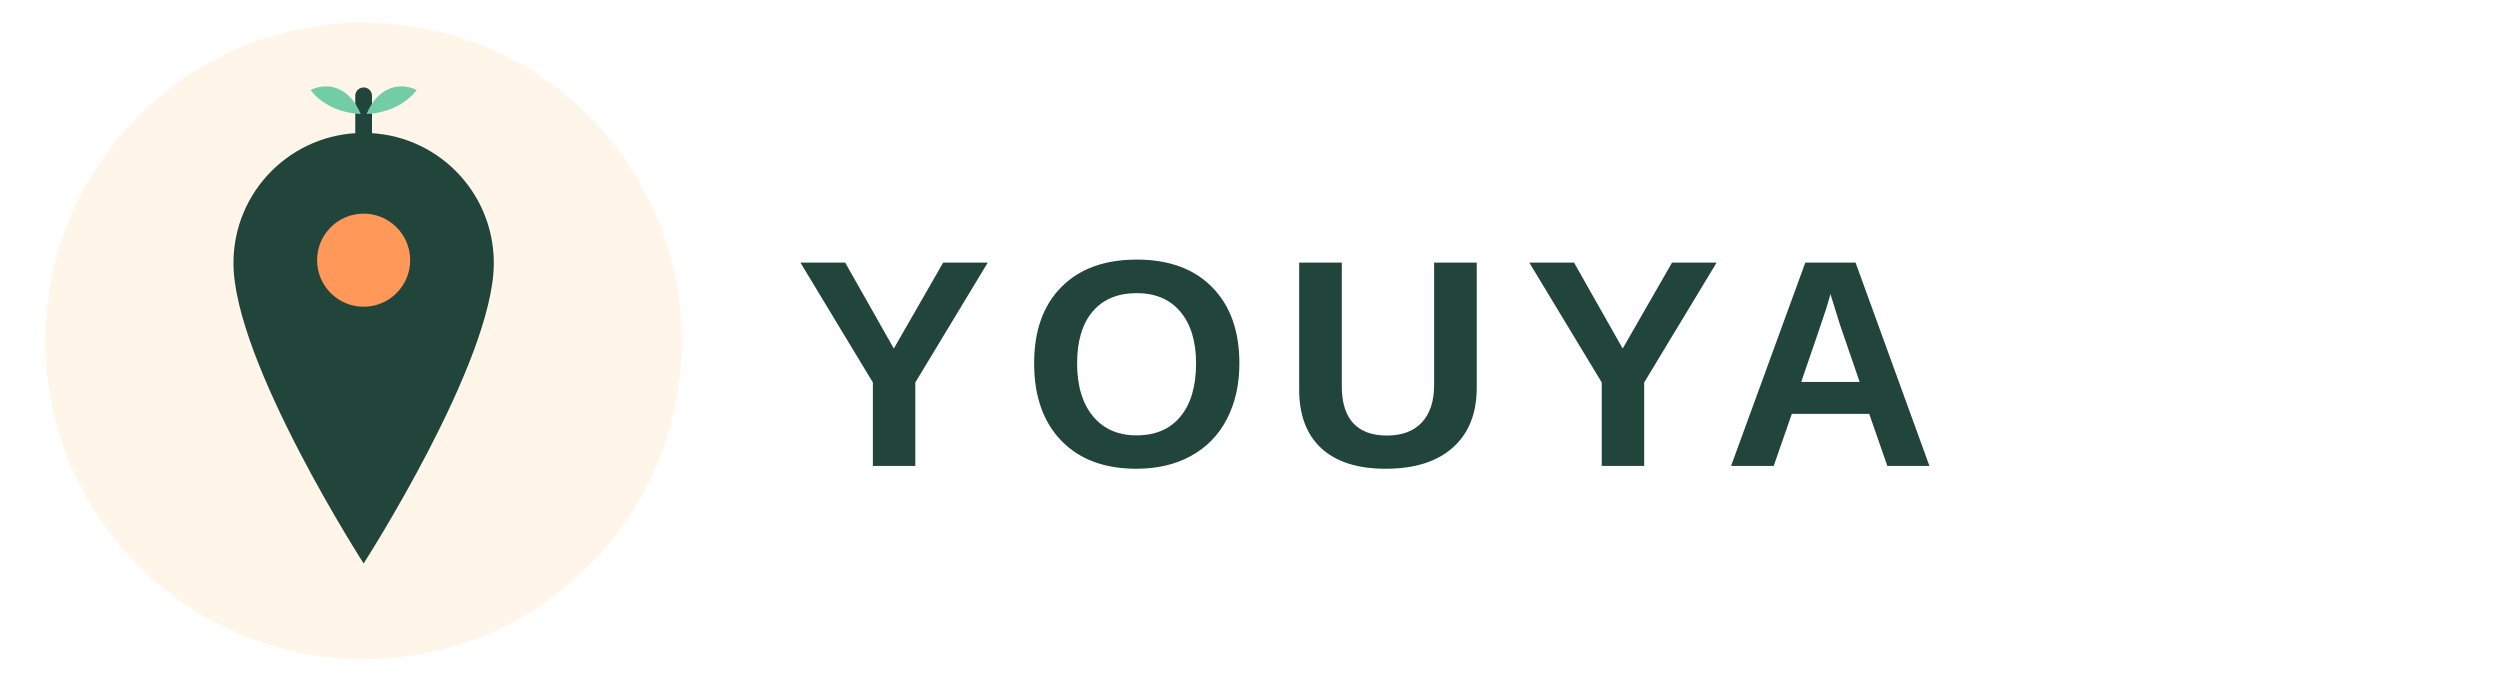
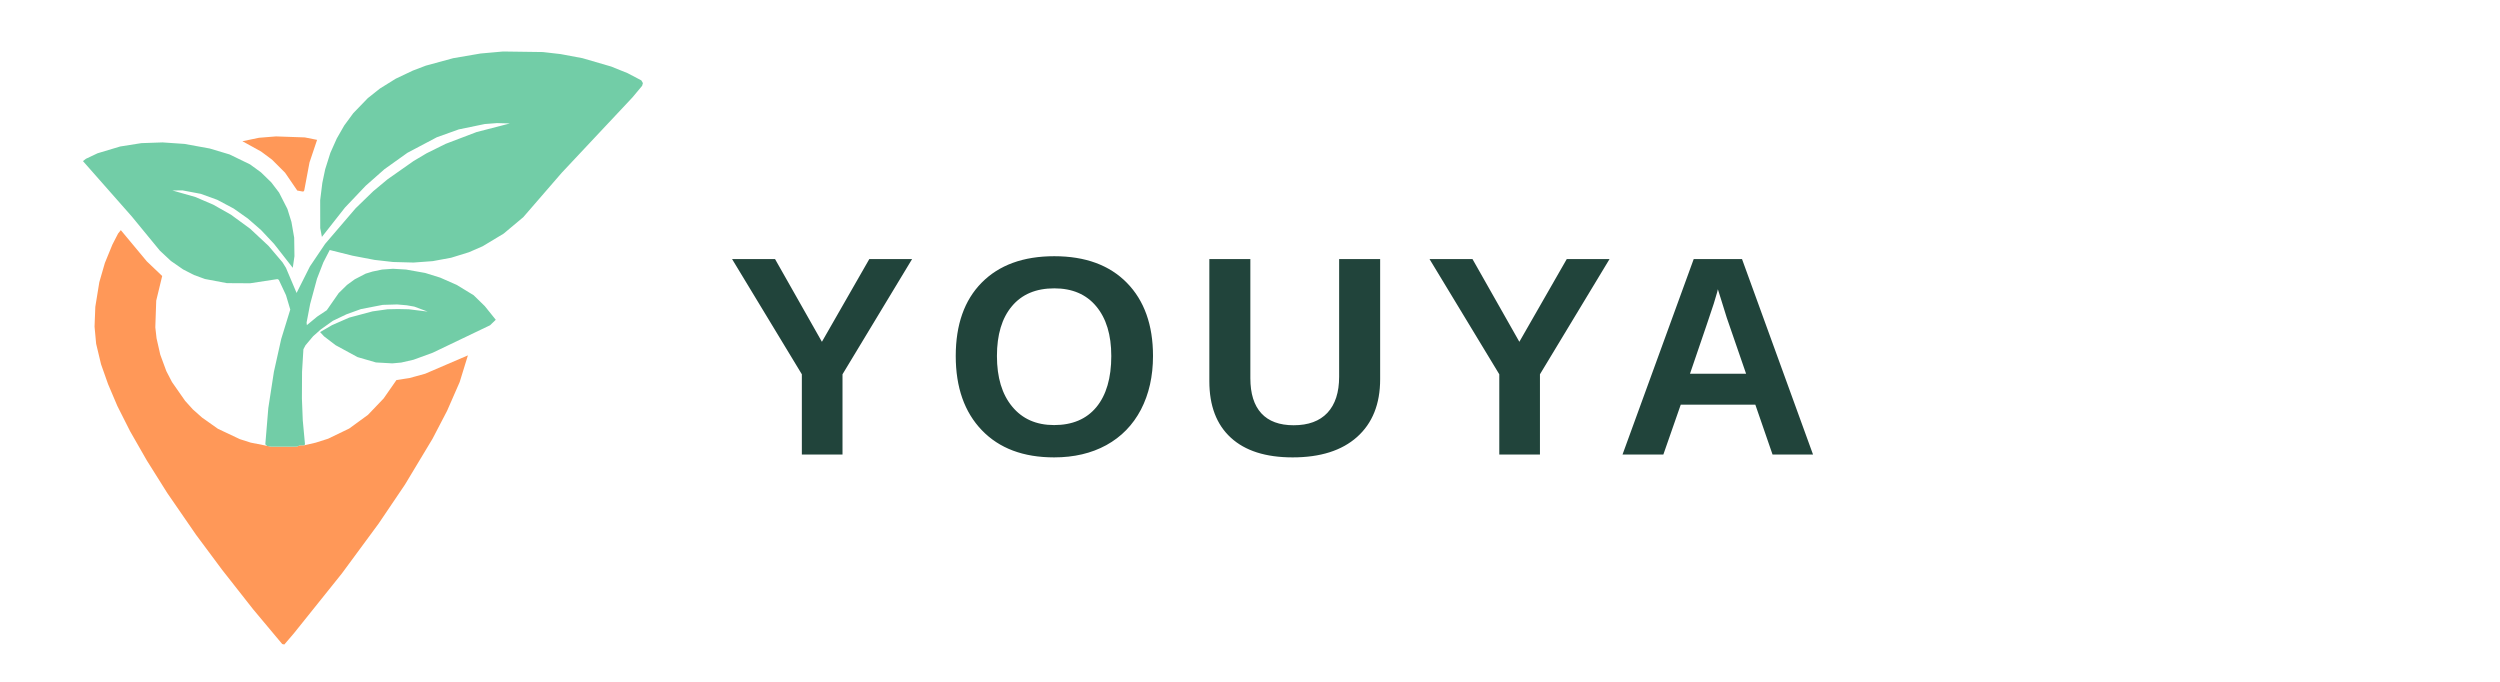
<svg xmlns="http://www.w3.org/2000/svg" viewBox="0 0 220 60" preserveAspectRatio="xMidYMid meet">
-   <circle cx="32" cy="30" r="28" fill="#FFF5E9" />
-   <g transform="translate(8,6) scale(0.032)">
-     <path d="M750 182 L750 76" stroke="#21443B" stroke-width="46" stroke-linecap="round" />
-     <path d="M742 126 C 690 124 636 102 604 60 C 654 36 712 54 742 126 Z" fill="#72CDA7" />
-     <path d="M758 126 C 810 124 864 102 896 60 C 846 36 788 54 758 126 Z" fill="#72CDA7" />
-     <path d="M750 178 C 552 178 392 338 392 536 C 392 806 750 1362 750 1362 C 750 1362 1108 806 1108 536 C 1108 338 948 178 750 178 Z" fill="#21443B" />
-     <circle cx="750" cy="528" r="128" fill="#FF9858" />
+   <g transform="translate(2,3) scale(0.04)">
+     <path fill="#FF9858" fill-rule="evenodd" d="M555.9 225.2L519.8 228.1L483.3 235.7L524.3 258.3L548.4 276.2L577.2 305.0L604.0 344.2L616.1 346.4L618.7 345.6L619.6 342.6L630.9 282.4L647.6 232.7L620.6 227.3L557.4 225.1ZM215.8 431.3L209.8 438.8L197.3 463.0L180.7 503.6L168.5 545.8L159.7 599.9L158.0 643.6L161.5 681.2L172.3 726.4L187.7 770.0L208.2 818.2L236.3 873.9L273.0 938.0L318.1 1009.8L381.3 1101.5L438.5 1178.4L506.7 1265.2L570.9 1341.9L575.5 1342.9L596.5 1318.4L701.9 1186.9L782.9 1077.0L840.8 991.3L901.5 890.4L933.6 828.8L961.3 765.5L979.4 706.8L885.4 747.2L850.8 756.7L822.2 761.1L794.0 801.6L759.5 837.7L718.2 867.8L671.8 890.2L644.7 898.8L619.1 904.7L610.1 904.7L602.5 907.7L546.9 907.7L501.7 898.8L477.6 891.1L429.5 868.4L394.7 843.8L374.3 825.7L357.3 806.9L328.4 765.5L315.9 741.4L302.6 705.3L294.4 669.2L291.7 645.1L293.7 586.4L306.8 532.2L273.0 500.0L215.9 431.4Z" />
+     <path fill="#72CDA7" fill-rule="evenodd" d="M1055.5 38.4L1007.3 42.7L947.1 53.0L886.9 69.4L858.3 80.3L820.7 98.1L785.8 119.8L759.2 140.9L727.2 174.0L707.3 201.1L690.9 229.7L676.8 261.3L665.4 297.4L659.1 327.5L654.4 365.2L654.5 426.9L658.2 446.2L708.9 381.7L754.5 333.7L795.6 297.4L846.3 261.2L911.0 227.0L959.2 209.7L1016.3 197.9L1043.4 195.8L1071.7 196.6L998.3 215.6L930.6 241.4L888.4 262.3L859.8 279.3L802.7 319.4L771.2 345.6L732.4 383.2L665.3 461.5L631.8 511.2L602.5 569.5L579.1 514.2L571.5 502.1L540.8 466.0L500.2 428.1L458.1 397.3L419.0 375.2L379.8 358.4L329.5 344.1L351.3 343.8L391.9 351.5L428.0 364.6L464.1 383.8L495.3 405.8L524.3 431.1L552.9 461.5L594.1 514.2L597.8 488.6L597.2 447.9L591.2 413.3L582.3 384.7L563.9 348.6L546.9 326.3L524.3 304.3L500.2 286.7L455.1 264.8L411.4 251.7L355.8 241.6L307.6 238.3L261.0 239.9L214.3 247.3L164.7 262.2L139.1 274.3L132.5 279.4L240.0 401.3L301.6 476.3L326.0 499.1L352.8 517.7L376.8 530.0L400.9 538.8L449.1 547.9L500.2 548.2L560.4 539.0L563.4 540.7L579.2 574.4L588.6 606.0L568.7 670.7L552.6 742.9L540.3 822.7L533.7 902.5L537.8 906.2L546.9 907.7L602.5 907.7L610.1 904.7L619.1 904.7L621.0 902.5L616.1 849.8L614.2 801.6L614.5 742.9L617.5 693.3L622.1 684.6L638.9 664.7L655.9 649.6L682.3 630.8L712.4 616.4L744.0 605.0L792.1 595.7L823.7 594.8L844.8 596.6L861.3 599.5L890.8 610.5L849.3 605.4L825.2 604.9L802.7 605.4L769.6 610.0L718.4 623.7L680.8 640.1L654.2 655.6L662.7 664.8L688.3 684.4L736.5 710.6L777.1 722.4L813.2 724.4L832.8 722.6L859.8 716.4L902.0 701.0L1028.1 640.6L1040.7 628.5L1016.5 598.4L991.9 574.4L954.6 551.7L918.5 535.8L885.4 525.5L843.3 518.0L814.7 516.3L790.6 518.0L769.6 522.4L754.5 527.0L730.4 539.5L713.5 551.8L695.1 569.8L668.9 607.5L647.7 621.6L625.1 640.3L624.5 634.6L632.3 593.9L647.4 538.2L661.4 502.1L675.4 475.0L725.9 487.6L774.1 496.8L814.7 501.4L859.8 502.6L902.0 499.5L942.6 492.0L981.7 479.9L1011.8 466.8L1058.1 438.9L1101.2 402.8L1185.9 305.0L1341.3 139.4L1362.7 113.8L1364.4 107.8L1360.9 101.8L1330.8 86.0L1294.7 71.4L1231.5 53.0L1183.4 44.0L1144.2 39.5L1057.0 38.3Z" />
  </g>
-   <text x="70" y="41" font-family="Arial, Helvetica, sans-serif" font-size="26" font-weight="800" letter-spacing="2.6" textLength="138" lengthAdjust="spacingAndGlyphs" fill="#21443B">YOUYA</text>
+   <text x="64" y="40" font-family="Arial, Helvetica, sans-serif" font-size="25" font-weight="800" letter-spacing="2.4" textLength="146" lengthAdjust="spacingAndGlyphs" fill="#21443B">YOUYA</text>
</svg>
